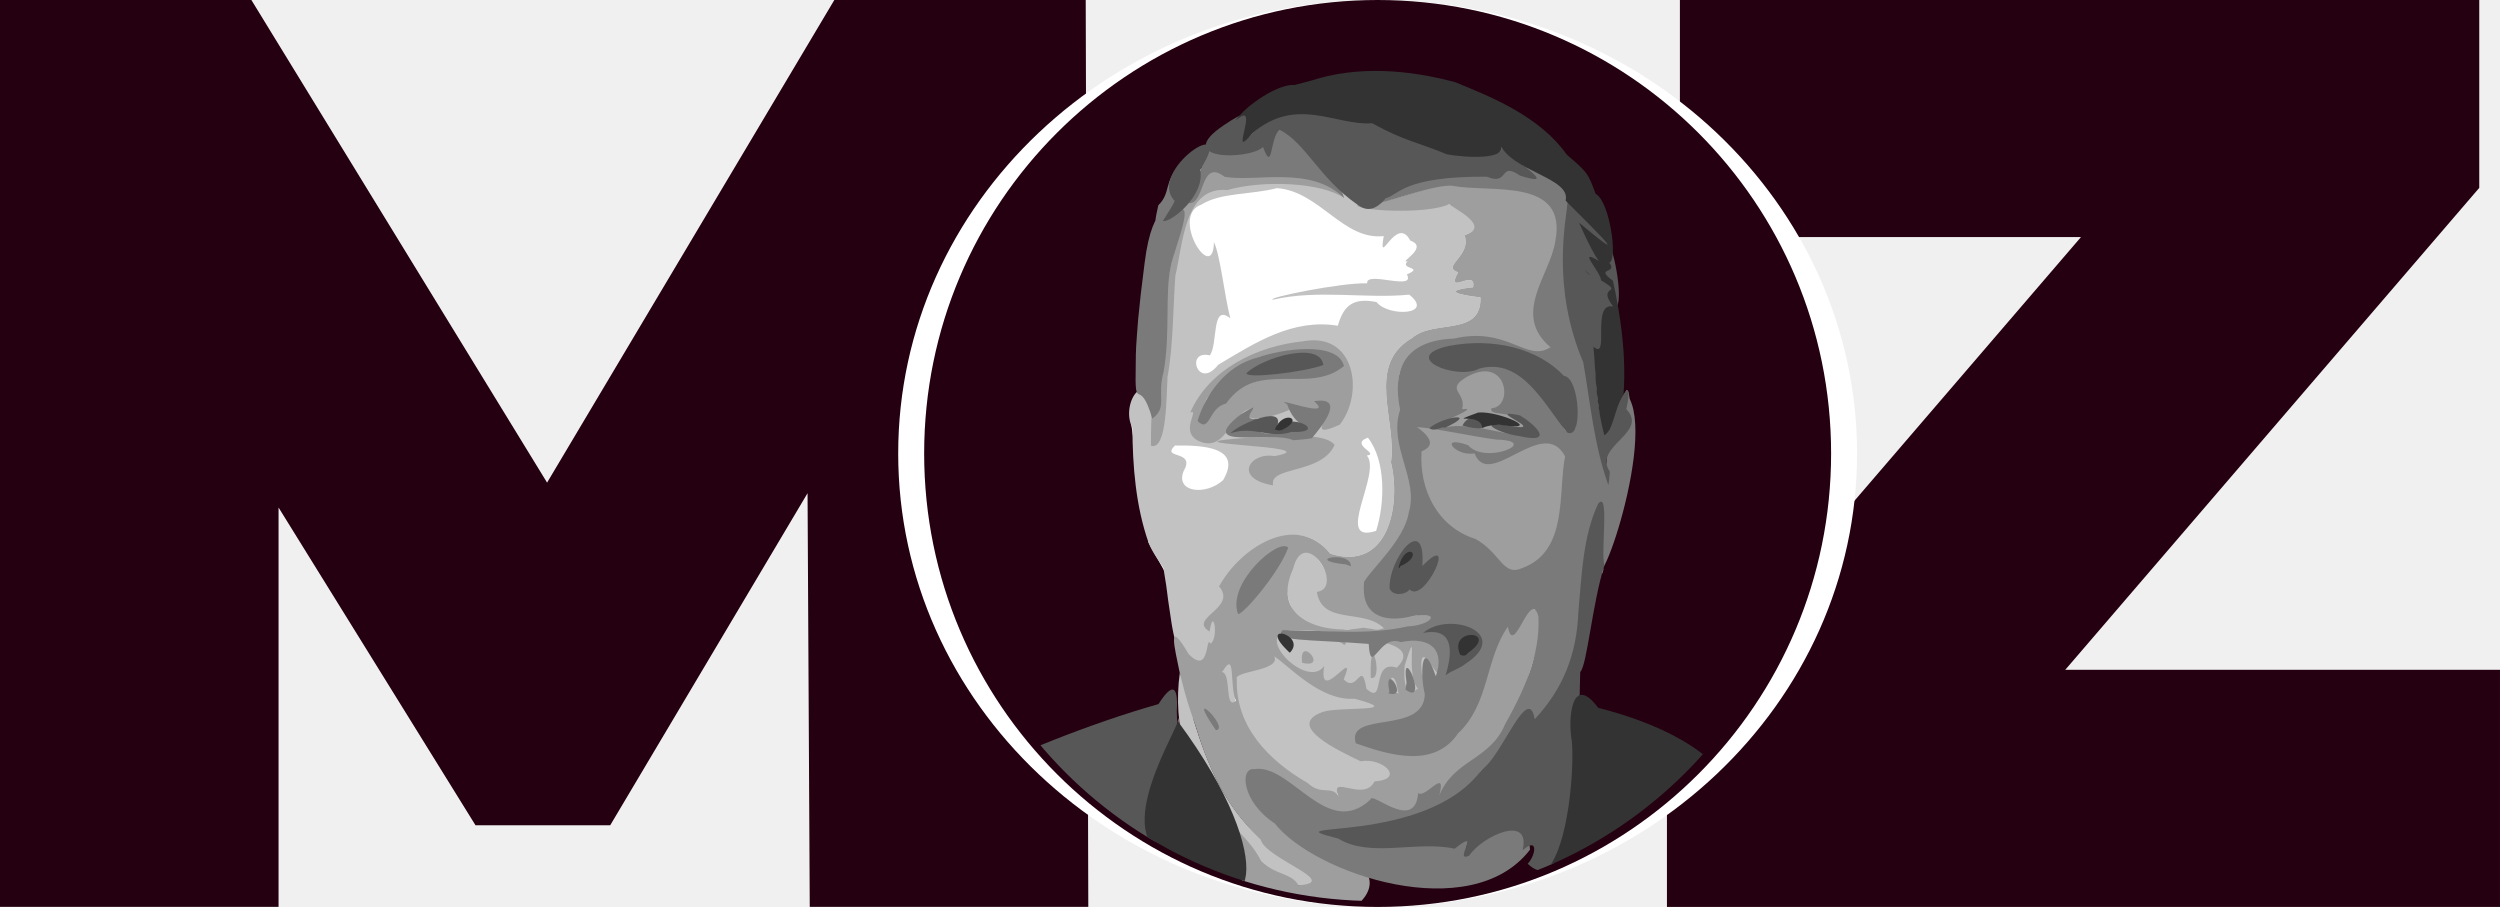
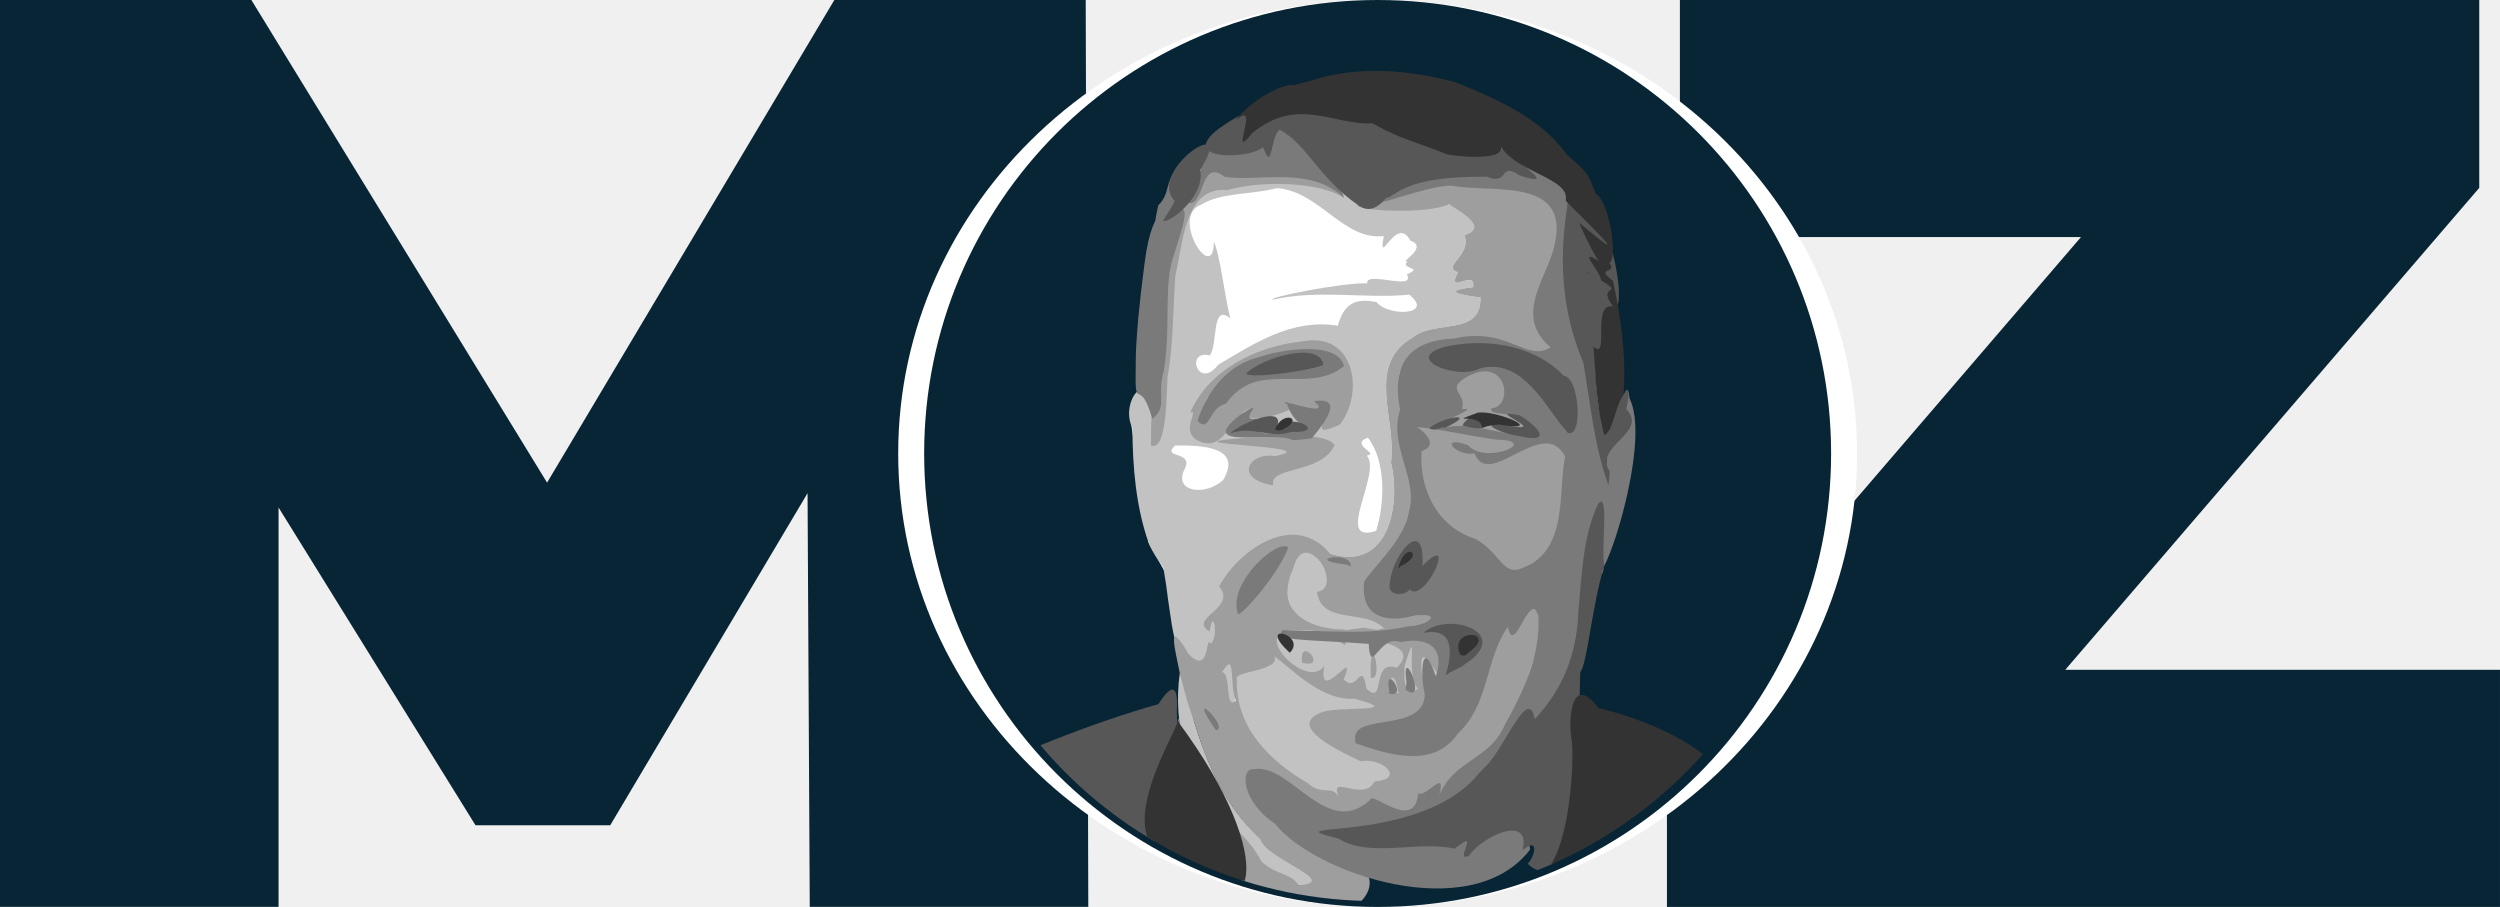
<svg xmlns="http://www.w3.org/2000/svg" version="1.1" viewBox="0 0 597.22 216.65">
  <defs>
    <clipPath id="clipPath1005-6">
      <circle cx="311.89" cy="303.44" r="309.52" fill-opacity=".5" stroke-dashoffset="54.425" stroke-linecap="square" stroke-linejoin="round" stroke-width="4.21" />
    </clipPath>
  </defs>
  <g transform="matrix(1.612 0 0 1.612 -10.048 -630.5)" style="shape-inside:url(#rect1113);white-space:pre">
-     <path d="m6.233 525.52v-134.4h37.248l53.76 87.744h-19.584l52.224-87.744h37.248l0.384 134.4h-41.28l-0.384-72.192h6.528l-35.712 60.096h-19.968l-37.248-60.096h8.064v72.192z" fill="#250010" />
+     <path d="m6.233 525.52v-134.4h37.248l53.76 87.744h-19.584l52.224-87.744h37.248l0.384 134.4h-41.28l-0.384-72.192h6.528l-35.712 60.096h-19.968l-37.248-60.096h8.064v72.192z" fill="#082536" />
  </g>
  <g transform="matrix(1.612 0 0 1.612 275.9 288.52)" style="shape-inside:url(#rect1121);white-space:pre">
-     <path d="m75.876-44.583v-27.84l74.88-87.168 5.568 15.744h-78.528v-35.136h118.46v27.84l-74.88 87.168-5.568-15.744h83.52v35.136z" fill="#250010" />
+     <path d="m75.876-44.583v-27.84l74.88-87.168 5.568 15.744h-78.528v-35.136h118.46v27.84l-74.88 87.168-5.568-15.744h83.52v35.136z" fill="#082536" />
  </g>
  <g>
    <ellipse cx="329.1" cy="108.33" rx="114.53" ry="108.33" fill="#fff" />
-     <circle cx="329.1" cy="108.33" r="108.33" fill="#250010" />
+     <circle cx="329.1" cy="108.33" r="108.33" fill="#082536" />
    <path d="m334 193.26-30.607-5.535-16.606-19.536-4.884-25.072-7.523-13.473-4.384-29.978 4.744-13.205 3.689-33.489 8.293-12.478 18.625-14.596 22.467-4.884 28.653 6.838 14.652 11.396 13.024 16.932 2.605 21.816-2.605 19.862-2.377 22.527-4.487 29.496-10.631 21.925-13.438 16.571z" fill="#fff" />
  </g>
  <g transform="matrix(.33834 0 0 .33834 223.08 7.8581)" clip-path="url(#clipPath1005-6)" stroke-width="1.333">
    <path d="m256.37 104.58c-29.055 1.093-72.879-7.205-76.373 15.601-21.792 32.037-10.718 81.502-15.392 125.24-3.969 44.303-24.844 6.372-10.155 26.521-1.78-39.638-23.658-11.202-14.252 6.881 0.14 27.068 2.374 55.348 11.409 81.114 2.262 6.45 10.45 17.642 10.45 17.642 4.173 25.13 0.927 7.588 5.651 38.299 2.843 19.206 14.05 60.185 27.725 15.368 8.111 6.055 11.226-29.622-1.404-12.5 0.506-7.947 22.629-12.616 12.525-30.74 18.856-23.109 49.174-49.697 73.423-20.308 41.3 13.009 49.967-34.919 42.775-64.431 4.282-29.758-18.114-68.83 15.085-87.941 15.046-13.264 48.978-0.626 48.114-28.534-17.024-1.934-26.484-4.878-5.232-7.189 2.653-13.856-20.106 6.784-10.563-10.506-12.418-4.264 9.95-11.763 4.473-26.288 20.563-6.22-4.981-20.786-10.513-21.959-47.393 12.798-65-12.193-107.75-16.269zm-14.145 5.031c30.274 2.215 46.672 37.022 75.445 33.852-4.293 24.08 8.772-15.726 18.749 3.175 13.882 4.868-9.476 16.36-1.865 14.559-6.1 5.919 12.294 3.83-0.574 9.332 6.686 12.078-29.175-2.882-28.015 6.293-17.821-0.678-72.139 10.397-66.534 11.54 32.145-7.378 65.694-0.462 96.237-3.562 18.174 14.542-14.882 15.815-23.087 5.234-16.339-3.252-23.263 2.3-27.336 16.731-31.875-5.261-58.482 12.062-84.518 27.615-14.261 18.189-23.486-10.884-5.882-6.691 5.963-7.835 0.867-37.189 14.488-26.153-4.22-16.439-7.115-44.736-11.574-53.822-0.288 30.734-31.48-18.531-8.867-26.468 13.953-8.71 34.962-6.838 53.333-11.635zm142.26 153.39c-7.433 2.156 9.103 1.758 0 0zm-77.984 22.803c12.776 16.392 12.049 46.046 5.803 65.776-30.565 10.055 4.357-40.896-6.586-53.18 9.506-1.143-12.782-7.879 0.783-12.596zm-136.19 5.518c18.816-0.157 47.953 0.688 33.953 24.431-12.161 11.171-34.144 8.767-27.841-6.505 8.847-15.021-16.568-8.058-6.112-17.926zm93.114 72.737c-29.936 20.447-8.756 70.195 27.542 56.916 20.657 0.088 48.619 1.863 19.359-7.589-13.744-1.403-39.473-10.506-36.057-16.351 10.175-10.339-2.467-26.875-10.843-32.975zm60.637 53.277c-7.395 2.215 4.854 3.888 0 0zm-82.442-0.021c-4.201 14.816-17.546 31.494-27.969 36.23-2.508 29.087 16.079 60.607 41.864 73.076 10.436 10.52 25.785 9.183 30.127 12.205-4.972-9.056 24.641 5.957 29.916-7.069 29.1-11.746-11.148-18.223-32.578-29.5-39.157-21.403 76.647 0.573 91.407-69.271-14.056-10.705-113.88 1.166-132.77-15.671zm-57.722 26.107c-9.46 1.701 7.014 7.215 0 0zm27.516 0.104c-21.368 1.911 9.078 55.509 1.023 26.196 25.452 2.525 0.323-18.989-1.023-26.196zm-14.715 0.768c-2.438 7.04 9.112 7.446 0 0zm-3.965 4.144c-6.798 1.806 2.794 5.414 0 0zm-19.07 3.572c-5.071 36.2 4.941 77.479 33 102.41 10.885 14.254 10.545 10.238 21.56 30.348 9.963 8.489 19.386 12.673 32.912 18.797 37.856 3.79-21.556-23.505-31.437-35.719-24.471-22.227-36.639-51.392-46.124-82.344-1.866-12.396-5.193-22.961-9.912-33.495zm2.818 44.453c2.906 3.935-2.539 3.777 0 0z" color="#000000" fill="#c2c2c2" />
    <path d="m216 594.26c-10.476-17.487-31.946-57.114-29.378-64.625 15.479 25.555 34.842 35.704 44.539 55.191 10.69 10.282 21.476 8.176 26.245 16.986 30.839-1.958-23.155-18.756-26.607-32.199-23.884-22.484-36.426-48.932-45.715-79.534-6.118-17.845-6.18-17.546-11.416-38.065-3.4-16.988-9.615-40.358 6.302-13.378 15.413 15.599 11.634-14.449 15.464-7.39 5.801-4.034 2.034-26.936-0.74-8.584-15.749-9.399 19.948-16.458 6.72-31.834 14.352-26.611 54.038-53.435 78.564-23.13 41.301 13.008 49.963-34.928 42.773-64.441 4.284-29.757-18.114-68.831 15.086-87.941 15.046-13.264 48.977-0.625 48.113-28.535-17.024-1.932-26.483-4.879-5.232-7.189 2.652-13.854-20.106 6.784-10.563-10.505-12.416-4.263 9.95-11.764 4.474-26.288 20.563-6.22-10.24-20.086-10.514-21.96-15.936 7.782-68.46 4.581-65.023 0.39 32.777-0.098 62.381-24.657 95.598-12.099 27.313-12.017 58.766 21.715 44.33 42.929-1.403 91.024 7.589 79.497-57.498 64.325-25.661-1.241-61.641 8.045-51.696 40.925 0.667 28.167 14.524 38.129 7.59 79.792-7.19 20.564-6.834 41.912-22.238 56.934 0 0 12.223 12.289 22.211 17.845 17.126-4.21 29.84 3.969 3.601 8.311-28.824 8.059-59.95 1.097-89.206 1.56-27.753 2.309 12.035 42.6 23.858 25.186-4.788 29.428 24.243-16.053 13.767 9.496 9.882 10.491 12.362-15.141 16.068 6.678 13.881 12.682 2.74-21.097 21.4-14.912 19.663-19.079-31.32-18.273-2.774-20.092 12.411 3.834 38.942-6.583 33.943 16.046 3.855 30.375-16.61-25.928-13.563 7.734 11.607 35.491-15.193 31.903-40.128 40.9 7.157 18.266 35.164 11.661 55.275 10.046 22.688-14.198 25.533-41.102 35.744-69.192 3.087-16.948 8.124-26.695 23.353-26.877 22.505-3.623 1.475 41.57-1.995 57.974-10.473 56.974-35.797 52.224-50.897 67.563-54.969 37.621-75.53 26.504-134.29-10.598-8.956-0.347-7.726 2.841-7.726 2.841 9.488 8.22-1.622 8.521-1.622 8.521 20.563 27.397 35.96 40.042 61.435 45.464 73.837 25.154-43.179 88.298-67.636 15.728zm69.645-55.43c-6.44-16.105 18.019 4.806 25.468-10.326 22.335-1.533 5.731-17.095-9.699-14.216-15.039-7.21-53.778-25.105-26.955-34.789 11.969-4.175 59.866 0.507 22.503-9.392-23.859 1.815-46.211-23.12-56.541-29.882 4.602 10.555-29.475 10.131-26.468 16.234-1.046 33.341 22.688 57.47 49.809 73.031 10.003 9.384 16.796 1.515 21.883 9.34zm-72.307-67.233c-4.868-10.497 0.149-37.201-9.672-20.327 6.575 1.57 1.466 27.137 9.672 20.327zm114.33-6.373c-2.665-22.56-12.263 0.31 0.796 1.087l-0.796-1.087zm14.15-2.312c-9.507-9.813 1.103-49.378-9.294-16.495-0.7 5.553-1.338 25.363 9.294 16.495zm-23.997-42.516c-13.886-14.145-43.691-1.995-47.361-25.678 20.186-2.841-8.8-48.399-16.816-16.29-16.257 35.671 21.567 46.748 49.647 41.59 4.793 0.547 9.746 1.987 14.529 0.378zm-99.158-15.389s26.909-25.728 26.311-40.568c-16.478 7.952-26.897 33.92-26.311 40.568zm-46.407 80.986c1.07-7.66 0.475 8.524 0 0zm136.22-30.689c-0.908-38.151 9.719 3.265 0 0zm-48.427-10.58c-2.678-20.63 19.322 4.867 0 0zm29.725-12.509c-9.167-9.301-49.411-0.639-16.473-7.127 6.658-2.412 21.886 4.005 16.473 7.127zm181.86-52.329c3.028-6.235-0.928 7.13 0 0zm-64.713 0.513c-15.05-7.546-61.625-32.483-63.217-65.406-11.215-26.773-1.132-38.117-1.132-38.117 14.488 5.344 18.949-46.627 42.673-39.909 16.81 0.087 67.022 30.424 63.063 77.54-2.173 35.898-13.981 62.978-41.387 65.892zm-167.36-60.942c-28.705-4.725-16.355-23.817 0.972-20.62 42.459-7.956-93.032-8.006-16.366-13.163 21.729 0.024 50.804-4.435 58.825 5.207-9.386 21.084-46.576 14.727-43.431 28.576zm-51.845-30.992c-15.225-6.416 0.522-23.206-6.667-20.437 13.352-30.726 47.489-46.966 79.375-50.236 37.243-7.01 43.549 36.68 26.189 58.825-25.1 11.403-4.725-7.165-8.437-15.891-9.925 5.745-2.469 9.413-25.627 4.644-15.816 8.012-40.874 10.149-26.483-0.588-16.76 1.687-18.822 31.587-38.35 23.685zm75.847-45.461s43.445-4.972 15.4-16.803c-32.005-4.394-67.774 6.983-86.431 32.228-4.698 10.364 1.843 4.678-6.367 15.637 2.278 2.57 7.054-3.807 14.805-10.281 19.866-23.653 49.994-21.33 62.593-20.781zm-95.265-82.68c5.558-18.91 7.189-67.382 26.735-62.645 22.381 1.985 74.325-4.879 94.639 18.923-15.861-11.183-57.75-12.823-82.478-5.612-30.492-3.046-31.389 39.148-36.655 60.419-1.744 23.904-1.401 47.876-5.478 71.615-0.954 10.942-0.053 52.308-11.768 48.455-0.267-42.612 7.318-99.121 15.004-131.16z" color="#000000" fill="#9e9e9e" />
    <path d="m240.76 558.21c-23.486-15.405-24.902-39.646-14.514-38.368 25.715-4.323 51.457 50.19 82.037 21.442 0.614-6.399 31.392 23.504 33.693-4.49 5.477 3.754 20.127-18.745 14.967 1.451 10.445-25.284 35.578-24.709 46.197-49.691 13.078-23.316 25.195-49.079 23.729-76.67-5.82-20.537-17.39 30.258-21.553 7.389-16.071 22.709-12.913 54.503-35.233 75.365-16.648 24.679-48.135 15.531-72.168 6.941-6.928-23.326 48.249-5.698 48.744-34.73-3.682-14.618-1.94-41.287 7.778-12.569 6.407-18.051-3.01-28.479-24.933-24.13-15.019-6.061-21.035 25.152-22.457 1.26-43.101-3.301-68.178-1.742-60.77-9.693 29.519-0.144 59.029 3.972 88.36-2.692 16.148-0.536 25.467-11.027 2.749-7.148-20.566 5.131-36.144-1.33-33.569-24.323 5.347-9.291 28.521-29.724 31.525-48.914 7.272-23.636-14.648-47.152-6.107-72.589-5.781-28.063 2.824-48.91 38.031-50.225 38.11-8.808 51.457 17.289 68.077 6.086-27.489-23.286-0.32-50.902 3.376-74.357 9.189-45.95-45.207-34.371-72.772-39.64-18.966-1.239-66.795 22.577-67.995 10.059 24.492-31.122 119.88-11.177 120.99-27.661 23.897 9.216 37.508 23.304 40.071 49.995 7.282 41.729-3.007 94.652 7.893 135.89 0.778 14.478 9.104 42.341 8.076 21.264 6.596-6.894 13.432-64.001 16.352-38.995 18.421 36.658-32.755 172.52-20.582 101.69-6.942-57.014-7.003 37.002-15.013 59.59-0.067 21.699-15.385 74.938-32.092 68.626-3.947-18.234-22.249 26.217-36.665 31.632-35.71 59.749-126.44 34.138-100.16 46.197 28.722 6.711 53.897 3.548 84.172 5.672 26.348-27.918-8.504 15.559 11.745 1.62 10.46-20.641 37.728-15.872 38.171 3.243-41.831 54.297-152.37 16.863-180.15-18.526zm124.57-107.13s16.904-25.193-0.317-32.909c-22.868 2.645-14.262 3.427 0.011 6.609 5.968 5.643 3.022 9.779 2.059 22.093zm50.417-73.338c32.304-12.023 24.859-53.228 29.971-78.737-15.514-29.63-53.624 24.526-63.944-2.088-13.739 2.351-25.876-13.449-4.524-5.792 12.174 14.29 52.202-3.348 19.917-3.956-18.785-2.573-42.846-8.027-55.837-8.834 11.18 8.347 11.576 13.676 3.018 17.105-1.799 27.196 11.46 53.541 38.075 61.855 17.921 9.876 19.197 26.941 33.324 20.447zm11.253-92.852c-11.348-22.063-35.315-12.302-33.314-19.871 15.86-0.697 11.407-37.458-16.792-22.458-16.719 9.481-0.491 11.054-3.916 23.137 18.694-2.472-43.329 18.578-8.784 12.232 21.241-2.366 41.581 7.953 62.806 6.96zm26.101-6.518c-0.22-15.458 1.252-36.404-14.193-37.118-20.68-20.259-44.49-22.184-72.853-18.893-39.26 16.907 25.994 9.704 34.343 13.55 50.932 13.53 37.418 57.589 52.703 42.461zm-93.662 292.47c-1.934-8.626 4.489 3.005 0 0zm-160.31-78.536c-23.223-33.664 10.769-0.955 0 0zm122.53-27.084c-4.636-23.027 14.788 6.135-0.776 0.954zm12.109-6.423c-4.358-30.729 16.262 17.436-0.691 4.861zm-118.95-48.47c-8.288-21.675 28.808-54.223 35.394-46.882-6.128 17.281-31.551 47.166-35.394 46.882zm76.018-35.052c-31.514-3.244 4.138-10.329 3.617 1.315-1.206-0.438-2.411-0.876-3.617-1.315zm-37.023-87.675c-15.614-7.276-69.742 7.861-37.559-17.951 22.329-13.938-4.043 5.447 12.089 2.627 1.42-2.53-16.577 19.673 36.06 6.35-13.9-3.823-16.369-23.066-14.893-16.396-12.389-6.675 34.771 11.411 18.928-2.169 23.755-3.795 4.209 19.205-1.505 26.126-4.335 0.795-8.736 1.059-13.121 1.413zm-67.657-13.539c5.253-17.082 18.775-39.069 42.754-44.919 16.55-5.887 56.144-11.911 60.698 6.041-24.966 20.817-60.931-5.285-83.278 26.545-12.743 2.945-10.989 21.073-20.174 12.333zm-31.894-1.696c-9.262-31.785-12.475-1.872-11.712-37.58 0.082-12.362 0.173-12.474 1.732-32.798 1.795-17.701 1.638-16.494 4.527-39.396 5.728-46.851 21.624-38.936 14.762-29.272 26.917-28.504 5.706 19.212 3.663 32.102-4.154 19.067-0.173 45.826-4.93 73.502-5.03 17.875 3.019 25.314-8.042 33.442zm4.224-150.66c9.145-8.911 3.607-16.645 15.436-28.411 18.545-24.393 5.96 19.397 8.747 16.072-11.332 26.101-33.86 53.227-24.183 12.338zm21.509-1.526c2.126-8.016 17.221-46.216 8.088-23.738-13.968-19.76 41.815-33.308 53.787-33.274 17.712 7.793 45.332 41.319 47.794 53.432-23.504-23.247-62.23-11.029-84.408-15.023-17.389-13.512-13.594 19.906-25.26 18.602z" color="#000000" fill="#7a7a7a" />
    <path d="m102.6 519.48c-178.9 49.454-39.429-18.729 56.013-45.567 9.972-15.642 14.047-13.011 12.921 5.011 10.546 222.19-159.65 11.597-68.934 40.557zm316.71 67.152c5.786-6.041 7.653-19.404-3.594-9.531 6.156-26.1-28.737-9.796-37.729 3.849-11.934 5.405 9.951-21.092-10.233-4.938-26.788-5.94-59.707 6.757-82.165-7.155-53.004-13.229 61.883 5.959 101.38-48.852 13.723-8.457 32.596-61.772 37.335-35.457 19.797-21.331 29.639-45.374 30.815-76.075 2.286-24.969 3.094-52.912 13.869-75.904 8.279-10.659 1.805 33.803 4.445 43.413-8.576 27.305-12.264 70.907-17.041 75.245-0.609 28.966-2.866 167.81-37.087 135.41zm-57.976-133.07c4.782-15.491 6.482-34.32-15.879-29.878 18.5-16.001 63.279 0.201 29.849 21.828-4.214 3.474-9.674 4.706-13.97 8.05zm-39.567-61.504c-0.53-21.579 25.707-53.578 23.163-15.679 25.796-26.456 1.684 27.193-9.002 16.647-3.198 3.994-12.329 4.775-14.161-0.968zm154.23-73.514c-9.797-27.521-12.496-57.352-17.439-85.866-22.789-53.704-12.091-100.34-11.014-113.76 31.18-9.117 43.218 83.65 32.091 74.284 2.148 8.601-10.09 40.028-12.697 29.99 0.16 8.697 0.137 55.064 10.15 56.842 1.546-13.356 18.774-45.175 11.841-14.317 16.237 16.832-23.797 25.813-11.638 44.052-9e-3 -0.267-0.757 11.692-1.295 8.778zm-62.666-33.893c-14.845-1.837-31.865-11.704-6.574-7.13 29.101 4.848-20.803-13.152 7.022-7.485 10.023 5.891 25.906 20.634-0.448 14.616zm-203.91-1.9c5.416-6.372 41.862-22.183 31.96-2.896 9.397-13.64 39.033 2.851 11.095 1.898-16.112 5.155-26.819-4.738-43.055 0.998zm237.78-0.623c-15.545-18.189-31.495-53.287-61.978-45.158-15.858 8.683-57.491-8.152-21.254-16.019 31.021-5.762 62.284 1.49 80.981 21.251 11.042 0.959 13.693 45.616 2.252 39.925zm-97.31-3.132c10.602-8.631 35.168-11.381 11.035-0.198-3.393-0.791-7.86 3.098-11.035 0.198zm23.333-1.778c8.332-16.22 31.611 8.891 0 0zm-152.41-37.085c11.297-10.859 51.862-22.938 54.239-5.654-12.986 4.986-55.695 10.071-54.239 5.654zm-59.077-107.32c4.324-7.266 6.403-9.796 8.336-14.153-20.398-21.183 45.099-64.02 17.996-22.218 3.822 18.518-20.974 37.753-26.332 36.371zm137.34-11.586c-27.029-18.642-36.262-43.251-54.925-52.859-6.999 5.504-4.728 31.29-11.692 12.262-10.183 9.344-65.045 9.61-27.49-15.609 27.849-18.75 13.288 0.261 14.158 12.088 55.252-63.367 125.36 22.629 171.64 7.913 20.648 1.998-0.36-14.926 16.929 0.823 8.295 8.899 32.06 23.037 6.169 14.949-14.984-10.493-7.34 7.416-23.346 0.757-59.044-0.496-62.349 13.011-71.364 15.153-7.208 8.573-13.53 9.611-20.075 4.523z" color="#000000" fill="#575757" />
    <path d="m178.59 584.02c44.933 56.24 68.731 3.306-6.335-98.023-2.09 9.859-55.517 94.92 6.335 98.023zm271.84-84.269c-2.876-15.37-0.102-48.406 18.692-23.186 176.3 44.838 97.017 175.33-36.069 113.89 15.208-16.467 19.277-71.931 17.377-90.708zm-78.748-60.666c-9.068-19.654 28.646-17.272 5.435-1.293-1.58 2.23-3.039 2.269-5.435 1.293zm-120.34-1.435c-24.687-22.71 12.741-12.796 0 0zm76.759-60.568c5.232-19.366 19.241-8.225 1.185-0.473-0.499 2.494-0.98 0.391-1.185 0.473zm145.3-92.992c-6.873-26.926-5.834-43.937-7.692-62.575 11.835 10.716-1.884-31.698 13.935-28.315-12.366-16.32 9.092-7.953-8.545-18.5-0.338-6.311-17.503-23.293-1.511-13.649-6.075-7.629-17.082-34.423-14.15-27.174 50.69 42.527-9.85-15.206-9.342-15.562 3.912-16.123-39.05-20.58-46.619-40.422 8.241 12.191-24.435 10.254-37.356 7.81-20.421-8.562-29.819-9.308-52.654-21.921-25.714 1.965-53.302-19.726-84.767 7.251-17.468 22.151 7.072-26.057-11.727-8.965 7.526-11.392 30.929-26.395 41.663-25.28l11.793-3.097c32.899-10.701 68.832-7.722 101.79 1.143 26.572 10.795 59.789 24.439 78.725 51.163 14.663 12.619 14.835 12.826 20.306 27.564 10.257 5.545 15.799 47.621 9.641 48.669 6.444 8.436-10.944 2.784 2.575 12.749 4.968 21.931 9.667 52.012 7.489 80.316-6.472 9.748-6.973 25.182-13.556 28.794zm-232.68-4.033c5.905-14.465 21.938-7.531 5.027 0.299l-1.96 0.43zm146.44-1.178c-0.959-11.924-27.118-1.762-2.827-10.822 14.567-1.429 48.697 14.043 14.901 8.578-4.098 0.142-8.248 0.685-12.074 2.244zm75.091-109.1c-8.292-7.068 5.058 5.261 0 0z" color="#000000" fill="#333" />
  </g>
</svg>
